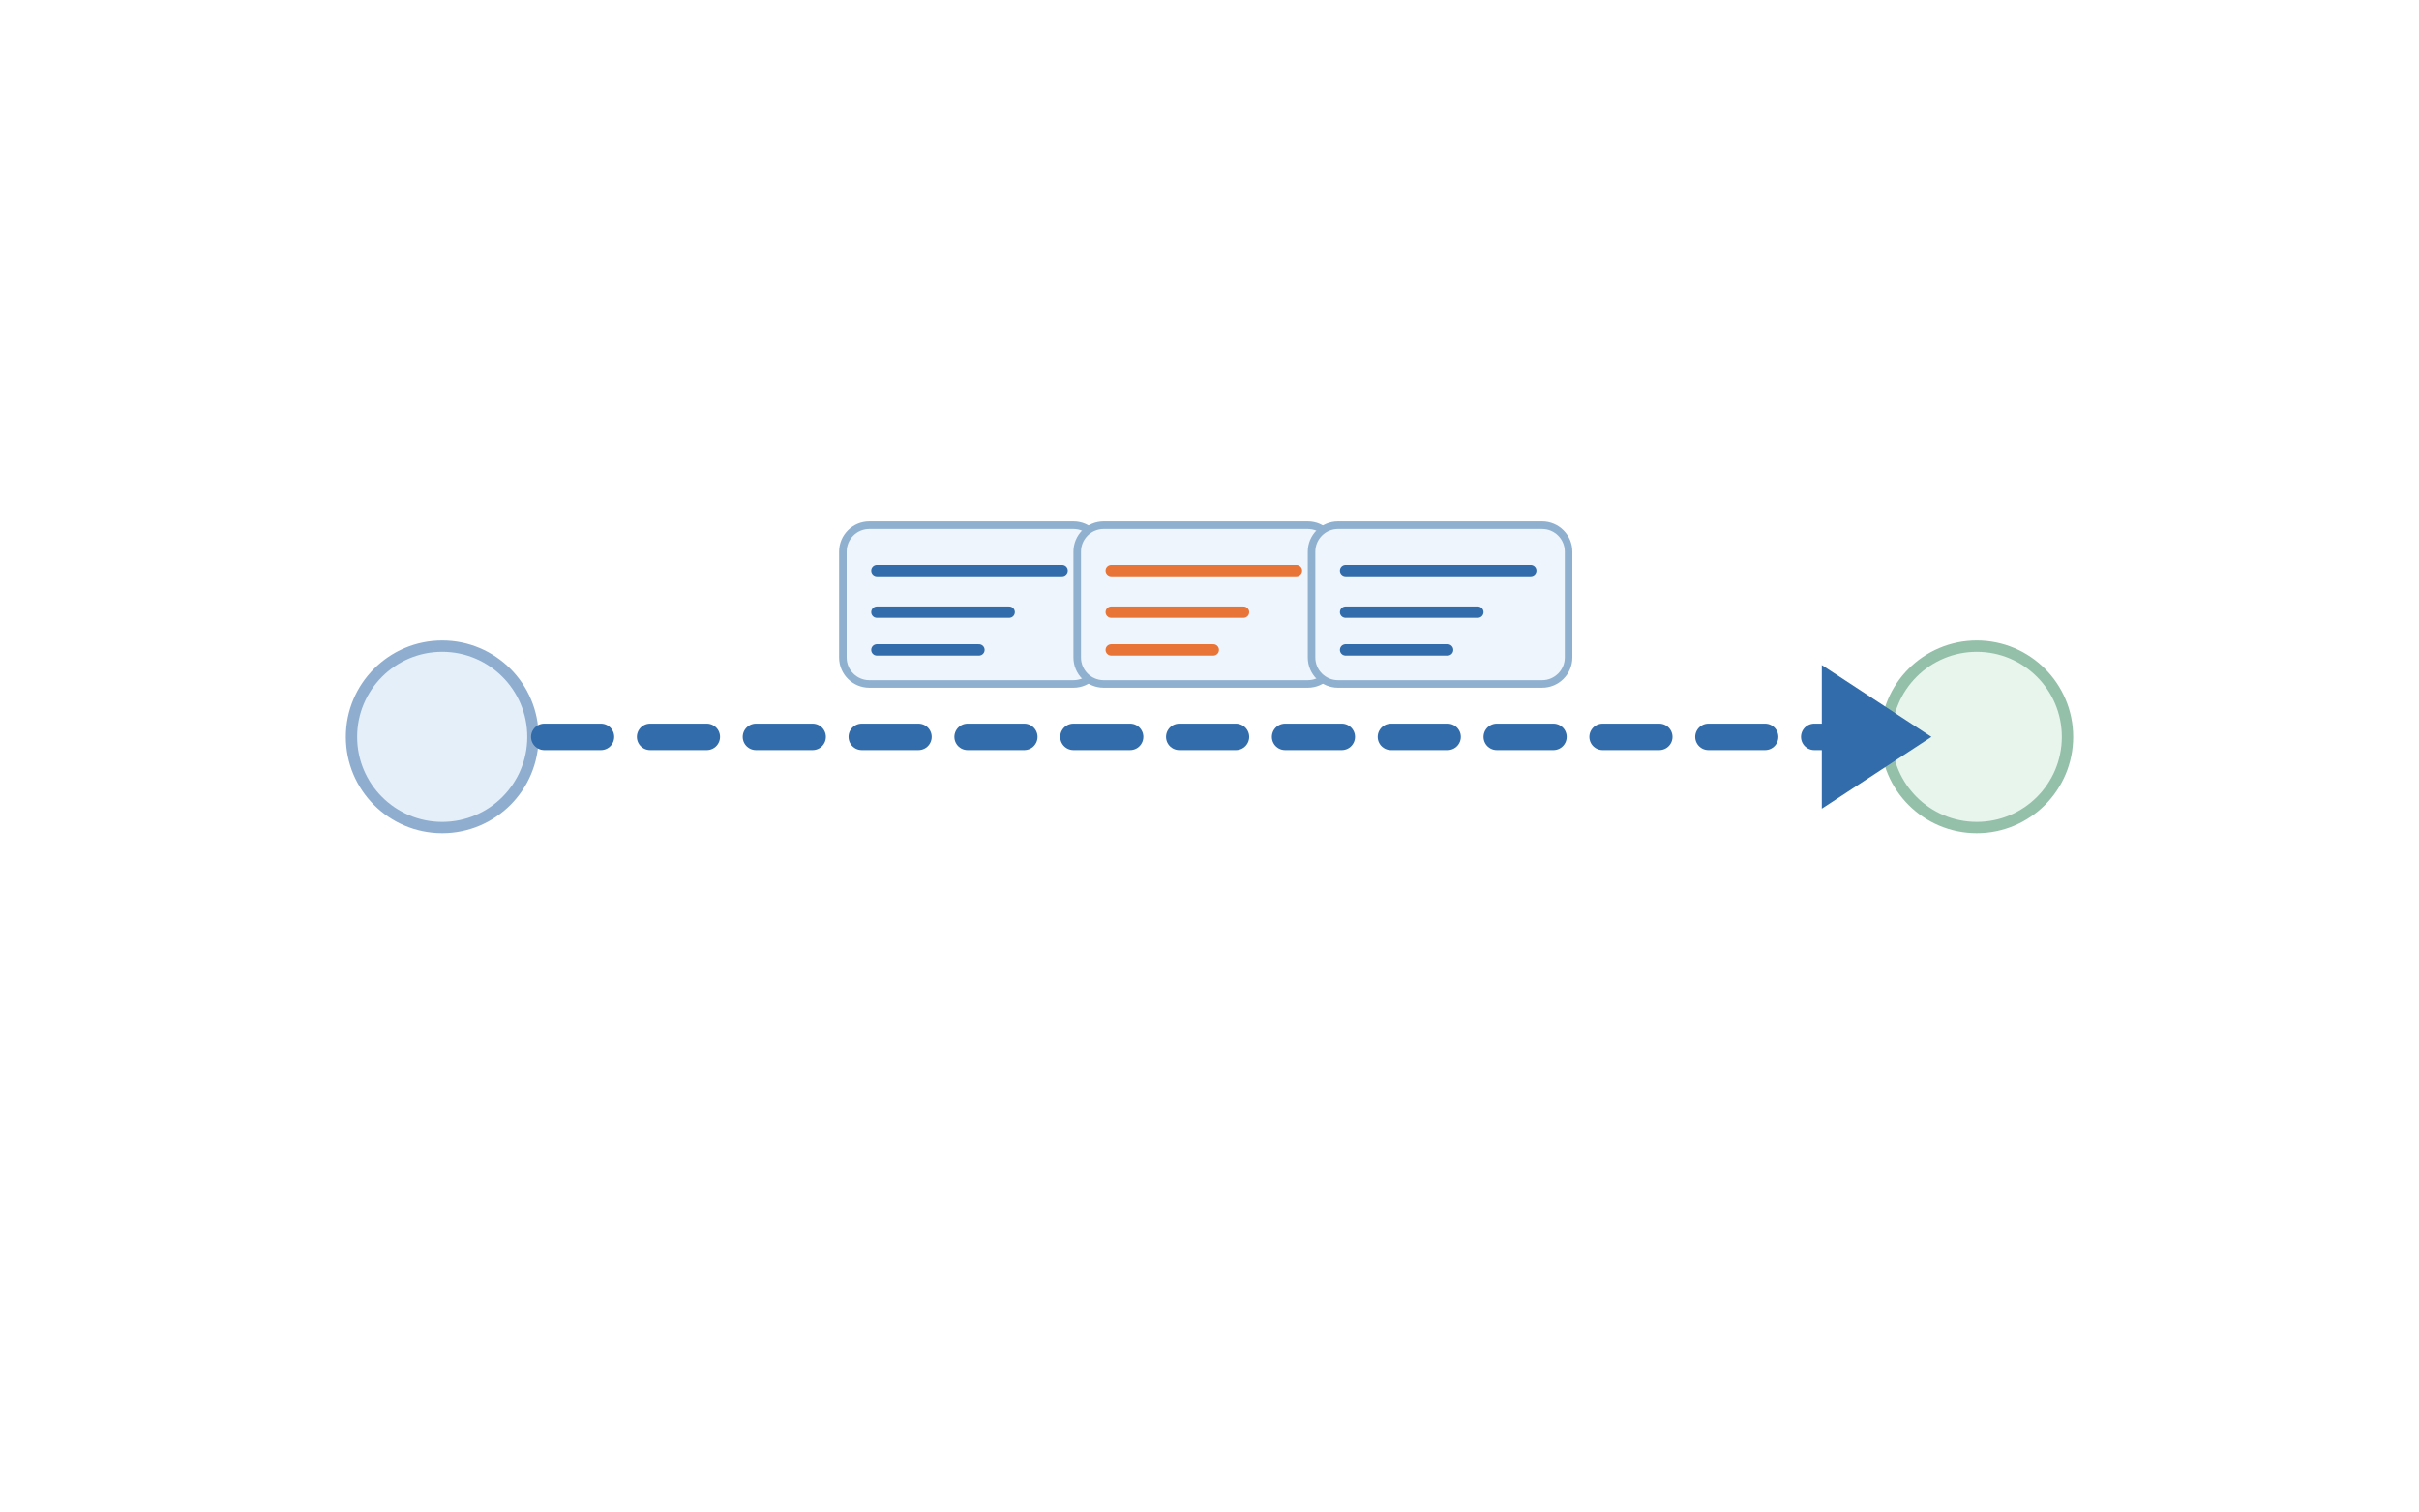
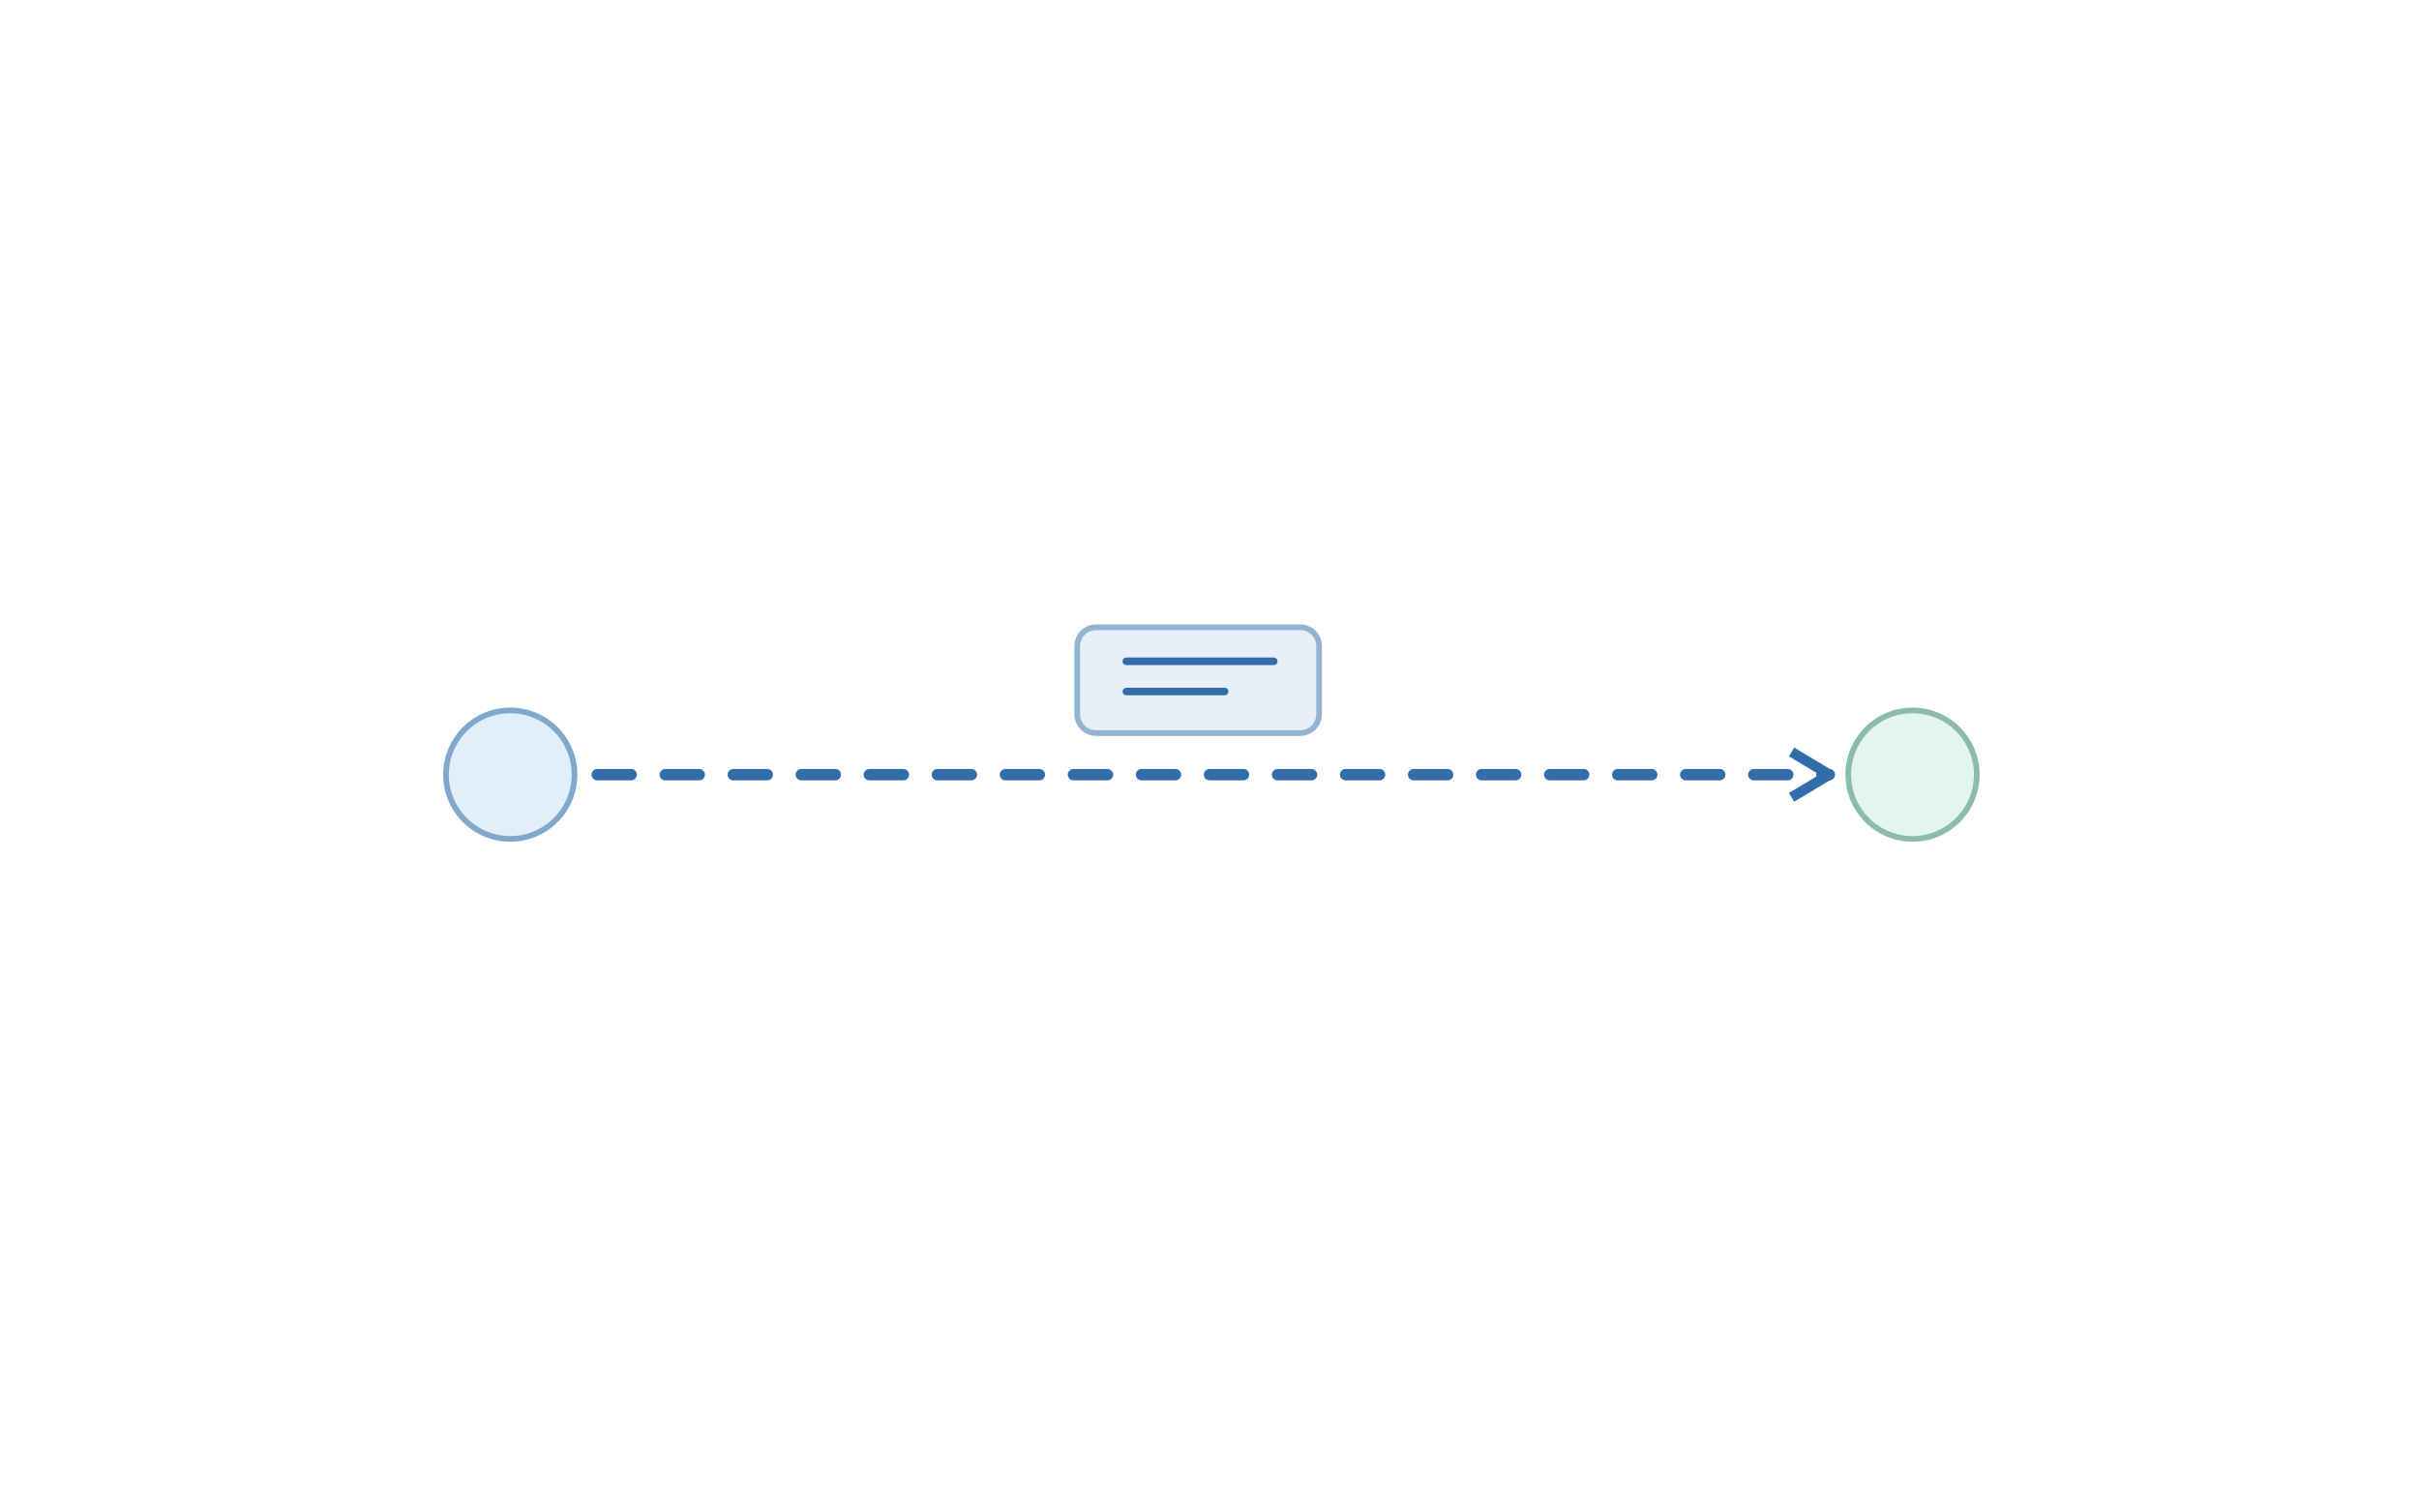
<svg xmlns="http://www.w3.org/2000/svg" width="640" height="400" viewBox="0 0 640 400" preserveAspectRatio="xMidYMid meet" role="img" aria-labelledby="arrow-async-title arrow-async-desc" data-tl-illustration-id="arrow-async" data-design-version="1" data-category="Arrows">
  <defs>
    <linearGradient id="metal" x2=".75" y2="1">
      <stop stop-color="#EEF5FB" />
      <stop offset=".55" stop-color="#C1D2E3" />
      <stop offset="1" stop-color="#A4BBD1" />
    </linearGradient>
    <linearGradient id="pcb" x2=".9" y2=".9">
      <stop stop-color="#2A927B" />
      <stop offset="1" stop-color="#125B50" />
    </linearGradient>
    <linearGradient id="core" x2="1" y2="1">
      <stop stop-color="#71C9F1" />
      <stop offset=".55" stop-color="#3279B4" />
      <stop offset="1" stop-color="#193D75" />
    </linearGradient>
    <linearGradient id="silicon" x2=".8" y2="1">
      <stop stop-color="#EBF3FB" />
      <stop offset="1" stop-color="#9EB9D0" />
    </linearGradient>
    <linearGradient id="rack" x2="1" y2="1">
      <stop stop-color="#8EB3D0" />
      <stop offset="1" stop-color="#557B9E" />
    </linearGradient>
    <linearGradient id="database" x2="1" y2="1">
      <stop stop-color="#EAF8FF" />
      <stop offset=".55" stop-color="#9BCCEA" />
      <stop offset="1" stop-color="#69A8D6" />
    </linearGradient>
    <linearGradient id="browser" x2="1" y2="1">
      <stop stop-color="#FFFFFF" />
      <stop offset="1" stop-color="#E9F2FB" />
    </linearGradient>
    <linearGradient id="shield" x2=".85" y2="1">
      <stop stop-color="#60C5AC" />
      <stop offset="1" stop-color="#1B8577" />
    </linearGradient>
    <linearGradient id="cloud" x2="1" y2="1">
      <stop stop-color="#FBFDFF" />
      <stop offset="1" stop-color="#CFE5F8" />
    </linearGradient>
    <linearGradient id="disc" x2="1" y2="1">
      <stop stop-color="#F9FCFF" />
      <stop offset=".55" stop-color="#94B5D1" />
      <stop offset="1" stop-color="#D9E7F3" />
    </linearGradient>
    <linearGradient id="globe" x2="1" y2="1">
      <stop stop-color="#F1FAFF" />
      <stop offset="1" stop-color="#9BC9EC" />
    </linearGradient>
    <filter id="shadow" x="-25%" y="-28%" width="150%" height="165%">
      <feDropShadow dx="0" dy="8" stdDeviation="7" flood-color="#4B7197" flood-opacity=".22" />
    </filter>
  </defs>
  <g font-family="-apple-system,BlinkMacSystemFont,Inter,Arial,sans-serif" data-motif="illustration-main">
-     <circle cx="117" cy="195" r="24" fill="#E5EFFA" stroke="#8FAECF" stroke-width="3" />
-     <circle cx="523" cy="195" r="24" fill="#E7F5EC" stroke="#94BFA9" stroke-width="3" />
-     <path d="M144 195H492" fill="none" stroke="#326CAB" stroke-width="7" stroke-linecap="round" stroke-linejoin="round" stroke-dasharray="15 13" />
-     <path d="M482 176L511 195L482 214Z" fill="#326CAB" />
-     <g transform="translate(223 139) scale(1)">
-       <rect x="0" y="0" width="68" height="42" rx="7" fill="#EEF5FC" stroke="#90B0D0" stroke-width="2" />
-       <path d="M9 12H58M9 23H44M9 33H36" fill="none" stroke="#326CAB" stroke-width="3" stroke-linecap="round" stroke-linejoin="round" />
-     </g>
-     <g transform="translate(285 139) scale(1)">
-       <rect x="0" y="0" width="68" height="42" rx="7" fill="#EEF5FC" stroke="#90B0D0" stroke-width="2" />
-       <path d="M9 12H58M9 23H44M9 33H36" fill="none" stroke="#E97437" stroke-width="3" stroke-linecap="round" stroke-linejoin="round" />
-     </g>
-     <g transform="translate(347 139) scale(1)">
-       <rect x="0" y="0" width="68" height="42" rx="7" fill="#EEF5FC" stroke="#90B0D0" stroke-width="2" />
-       <path d="M9 12H58M9 23H44M9 33H36" fill="none" stroke="#326CAB" stroke-width="3" stroke-linecap="round" stroke-linejoin="round" />
+     <g data-motif="illustration-main">
+       <circle cx="135" cy="205" r="17" fill="#E3EEFB" stroke="#80A8CB" stroke-width="1.5" />
+       <circle cx="506" cy="205" r="17" fill="#E3F5EC" stroke="#8BBCAB" stroke-width="1.5" />
+       <path d="M158 205H484" fill="none" stroke="#326CAB" stroke-width="3" stroke-linecap="round" stroke-dasharray="9 9" />
+       <path d="M474 199L484 205L474 211" fill="none" stroke="#326CAB" stroke-width="2.7" stroke-linejoin="round" />
+       <g data-motif="message-packet">
+         <rect x="285" y="166" width="64" height="28" rx="5" fill="#E7F0F9" stroke="#92B3D1" stroke-width="1.5" />
+         <path d="M298 175H337M298 183H324" stroke="#326CAB" stroke-width="2" stroke-linecap="round" />
+       </g>
    </g>
  </g>
</svg>
